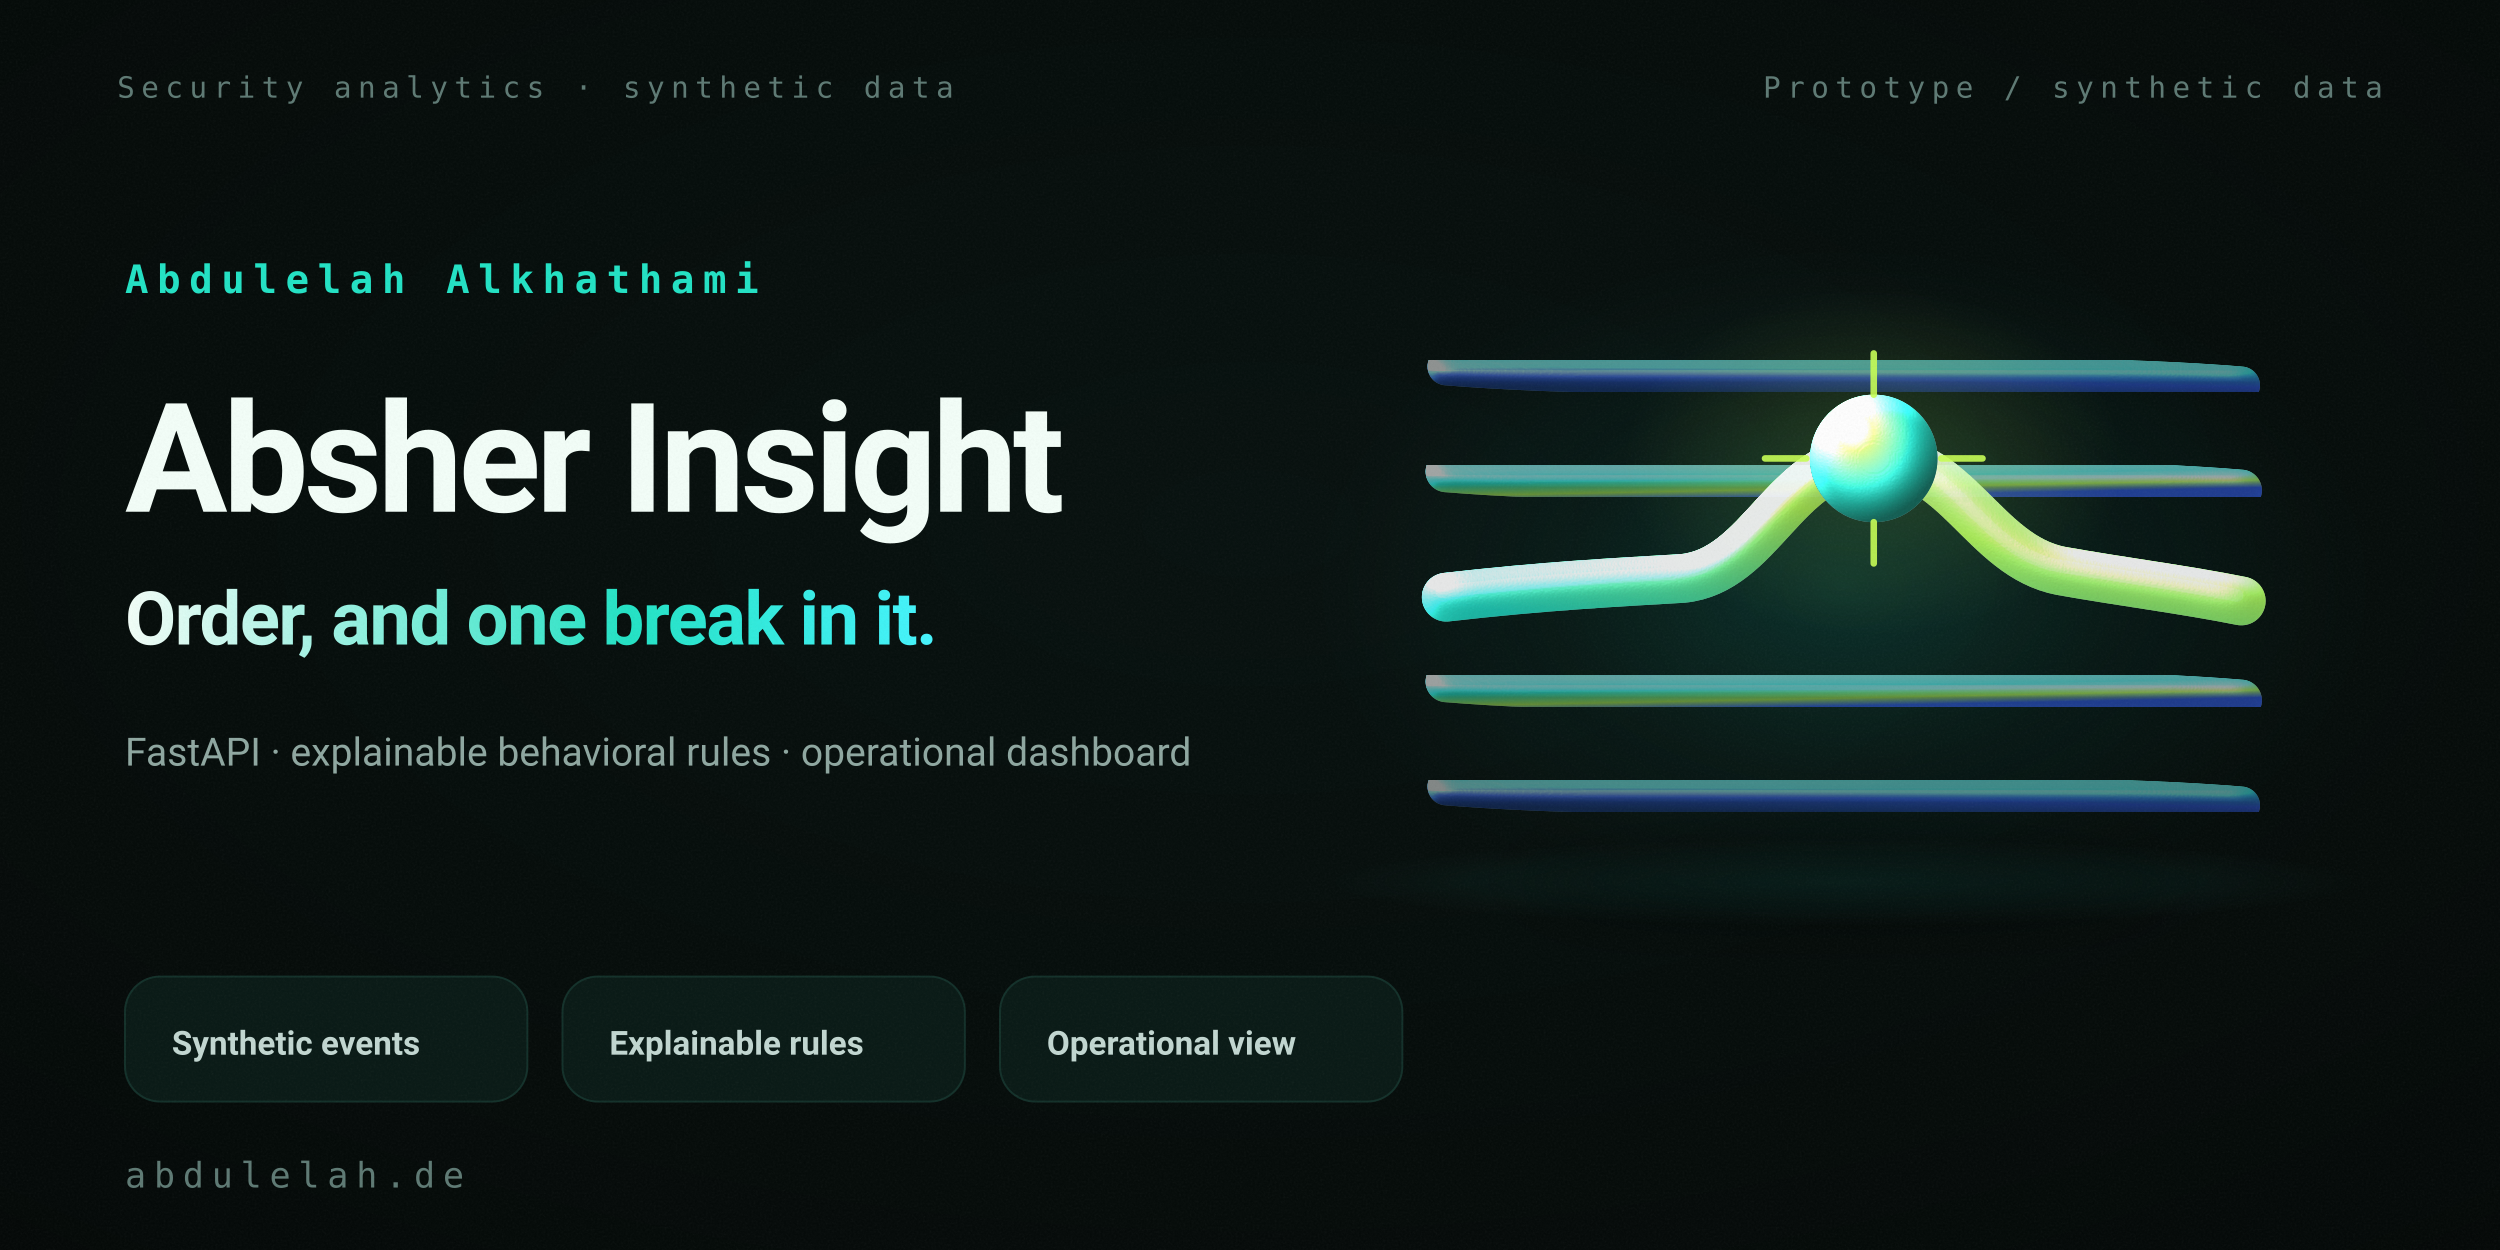
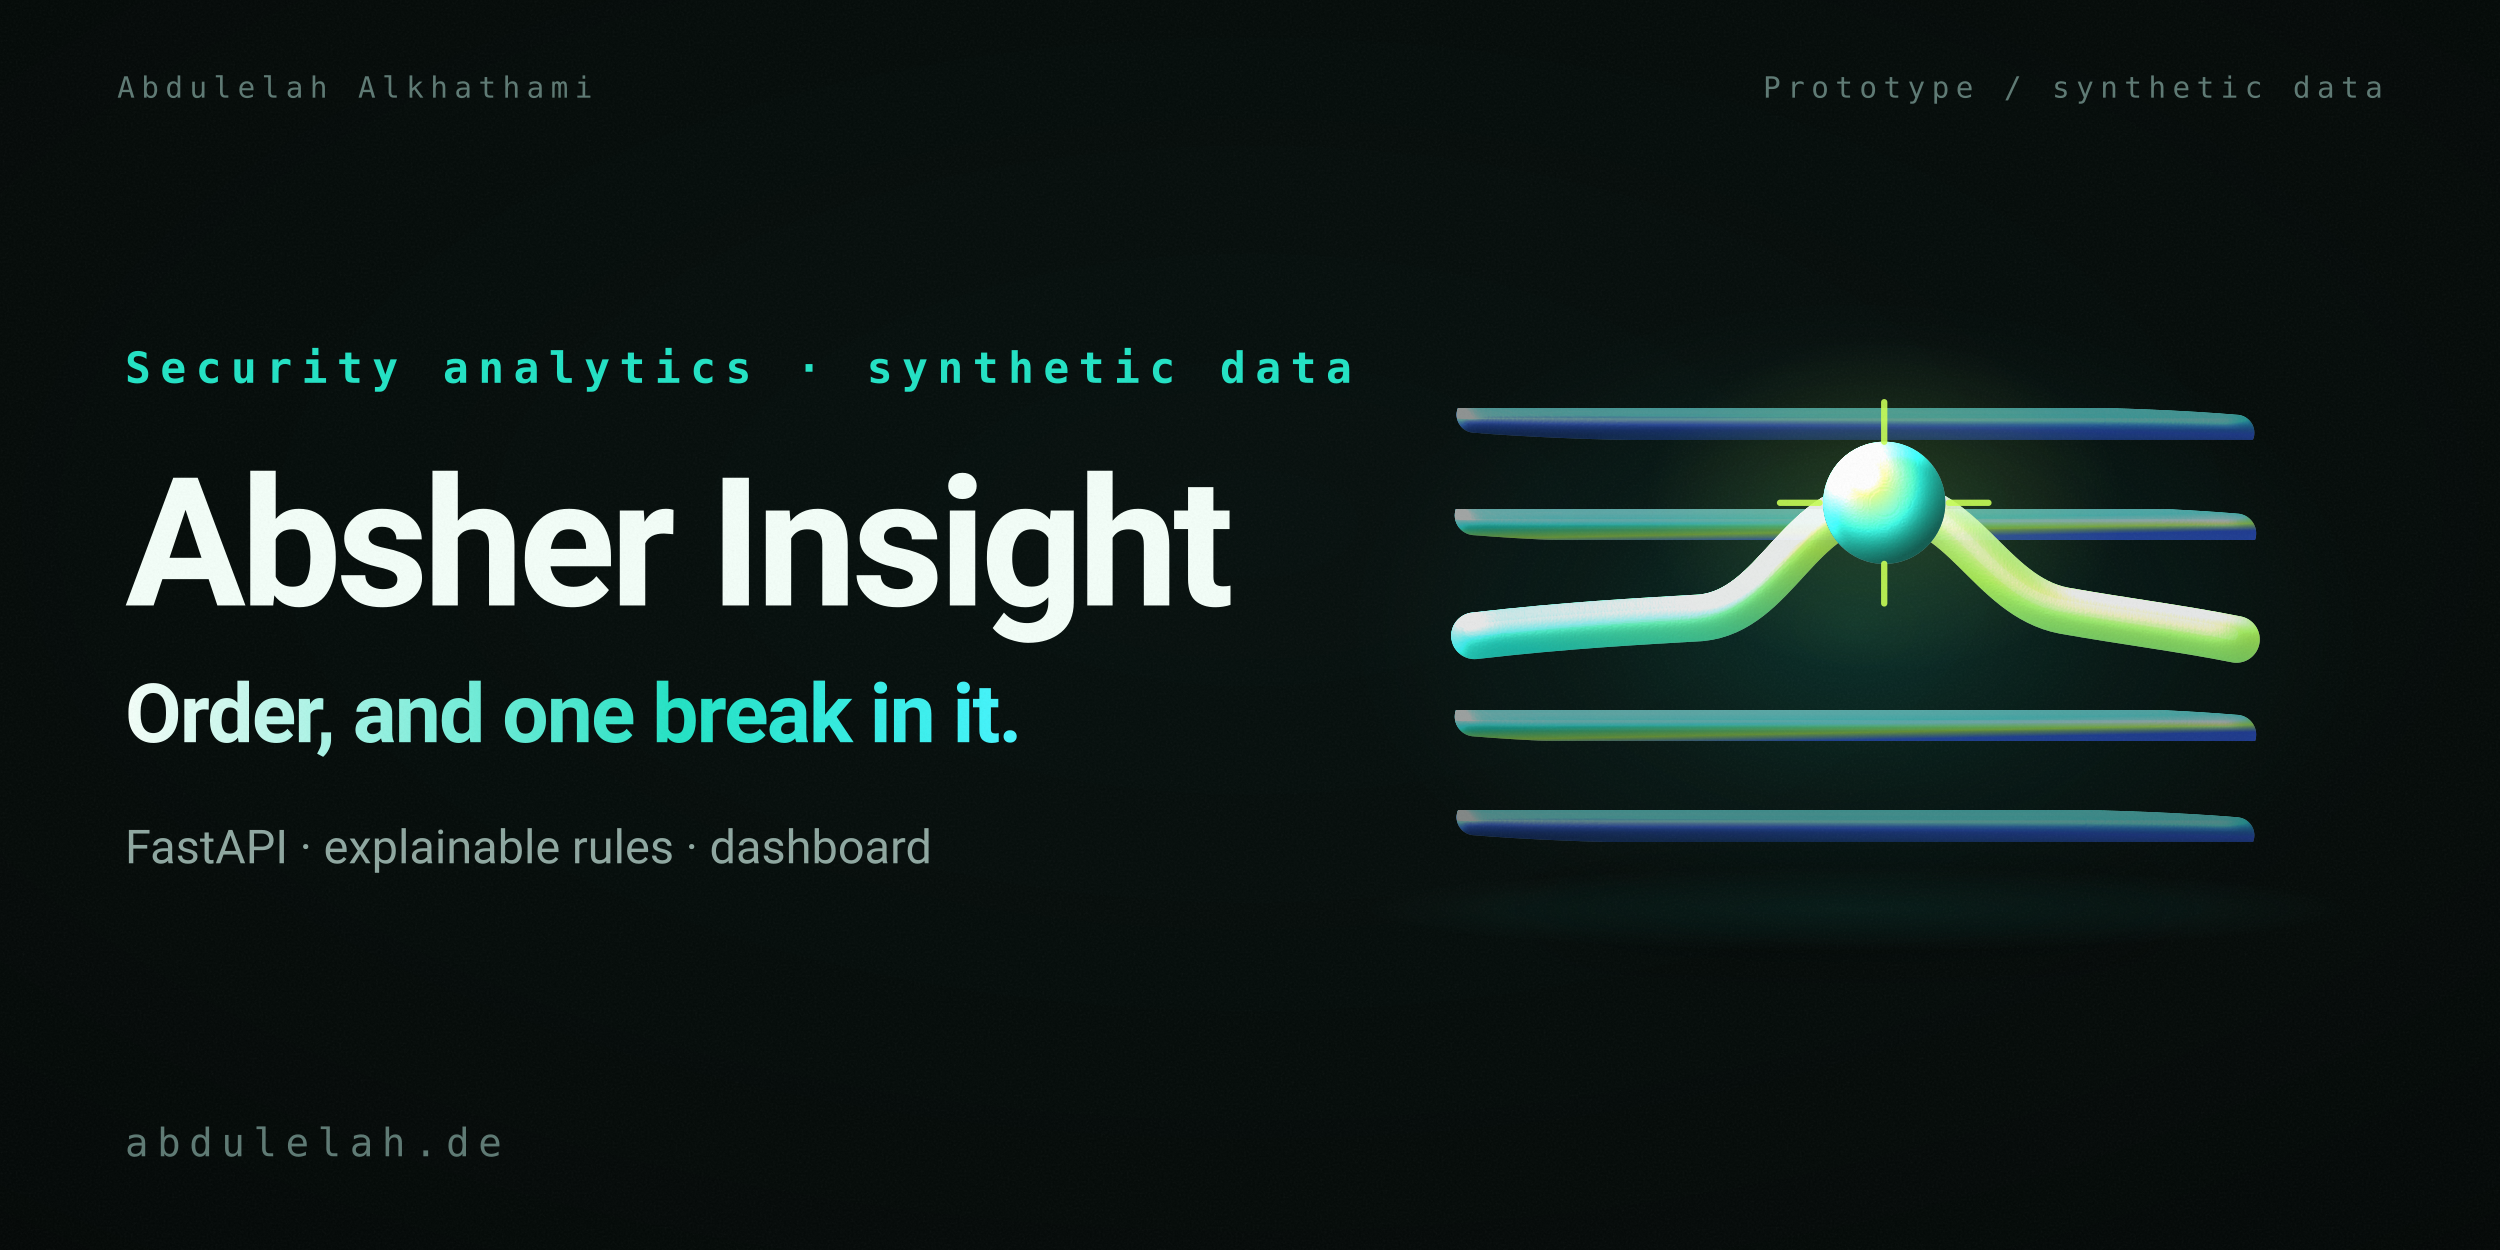
<svg xmlns="http://www.w3.org/2000/svg" width="1280" height="640" viewBox="0 0 1280 640" role="img" aria-labelledby="t d">
  <defs>
    <linearGradient id="glass" x1="0" y1="0" x2=".85" y2="1">
      <stop stop-color="#46F6FF" />
      <stop offset=".40" stop-color="#22E3C5" />
      <stop offset=".76" stop-color="#C8FF54" />
      <stop offset="1" stop-color="#3B65FF" />
    </linearGradient>
    <linearGradient id="glassBack" x1="1" y1="0" x2="0" y2="1">
      <stop stop-color="#22E3C5" />
      <stop offset=".55" stop-color="#3B65FF" />
      <stop offset="1" stop-color="#1B3E8F" />
    </linearGradient>
    <linearGradient id="glassLime" x1="0" y1="1" x2="1" y2="0">
      <stop stop-color="#22E3C5" />
      <stop offset=".55" stop-color="#C8FF54" />
      <stop offset="1" stop-color="#EFFFC9" />
    </linearGradient>
    <linearGradient id="glassCold" x1="0" y1="0" x2=".6" y2="1">
      <stop stop-color="#E8FBFF" />
      <stop offset=".45" stop-color="#46F6FF" stop-opacity=".92" />
      <stop offset="1" stop-color="#3B65FF" />
    </linearGradient>
    <linearGradient id="inkFade" x1="0" y1="0" x2="1" y2="0">
      <stop stop-color="#F4FFF9" />
      <stop offset=".62" stop-color="#22E3C5" />
      <stop offset="1" stop-color="#46F6FF" />
    </linearGradient>
    <linearGradient id="hair" x1="0" y1="0" x2="1" y2="0">
      <stop stop-color="#22E3C5" stop-opacity=".55" />
      <stop offset="1" stop-color="#22E3C5" stop-opacity="0" />
    </linearGradient>
    <linearGradient id="ribbon" x1="0" y1="0" x2="1" y2="0">
      <stop stop-color="#22E3C5" stop-opacity="0" />
      <stop offset=".3" stop-color="#22E3C5" stop-opacity=".8" />
      <stop offset=".7" stop-color="#C8FF54" />
      <stop offset="1" stop-color="#46F6FF" />
    </linearGradient>
    <radialGradient id="core" cx="36%" cy="30%" r="70%">
      <stop stop-color="#FFFFFF" />
      <stop offset=".18" stop-color="#46F6FF" />
      <stop offset=".58" stop-color="#22E3C5" />
      <stop offset="1" stop-color="#3B65FF" stop-opacity=".9" />
    </radialGradient>
    <radialGradient id="coreLime" cx="36%" cy="30%" r="70%">
      <stop stop-color="#FFFFFF" />
      <stop offset=".2" stop-color="#C8FF54" />
      <stop offset=".62" stop-color="#22E3C5" />
      <stop offset="1" stop-color="#17705F" />
    </radialGradient>
    <radialGradient id="haze">
      <stop stop-color="#22E3C5" stop-opacity=".26" />
      <stop offset=".55" stop-color="#22E3C5" stop-opacity=".08" />
      <stop offset="1" stop-color="#22E3C5" stop-opacity="0" />
    </radialGradient>
    <radialGradient id="hazeLime">
      <stop stop-color="#C8FF54" stop-opacity=".30" />
      <stop offset="1" stop-color="#C8FF54" stop-opacity="0" />
    </radialGradient>
    <radialGradient id="vignette" cx="50%" cy="42%" r="78%">
      <stop stop-color="#06100E" />
      <stop offset=".55" stop-color="#040B09" />
      <stop offset="1" stop-color="#030706" />
    </radialGradient>
    <radialGradient id="pool" cx="50%" cy="50%" r="50%">
      <stop stop-color="#0E4B43" stop-opacity=".85" />
      <stop offset="1" stop-color="#0E4B43" stop-opacity="0" />
    </radialGradient>
    <filter id="glossL" x="-35%" y="-35%" width="170%" height="170%" color-interpolation-filters="sRGB">
      <feGaussianBlur in="SourceAlpha" stdDeviation="15" result="bump" />
      <feDiffuseLighting in="bump" surfaceScale="7.50" diffuseConstant="1.15" lighting-color="#CFEFFF" result="dif">
        <feDistantLight azimuth="228" elevation="48" />
      </feDiffuseLighting>
      <feComposite in="dif" in2="SourceAlpha" operator="in" result="difc" />
      <feBlend in="SourceGraphic" in2="difc" mode="multiply" result="mul" />
      <feComposite in="mul" in2="SourceGraphic" operator="arithmetic" k2=".72" k3=".38" result="shaded" />
      <feOffset in="SourceAlpha" dx="7.0" dy="7.7" result="ro" />
      <feComposite in="SourceAlpha" in2="ro" operator="out" result="rmask" />
      <feGaussianBlur in="rmask" stdDeviation="3.85" result="rsoft" />
      <feFlood flood-color="#46F6FF" flood-opacity=".9" result="rcol" />
      <feComposite in="rcol" in2="rsoft" operator="in" result="rim0" />
      <feComposite in="rim0" in2="SourceAlpha" operator="in" result="rim" />
      <feComposite in="rim" in2="shaded" operator="arithmetic" k2=".72" k3="1" result="base" />
      <feSpecularLighting in="bump" surfaceScale="11.25" specularConstant="0.82" specularExponent="26" lighting-color="#EAFEFF" result="spec">
        <feDistantLight azimuth="228" elevation="58" />
      </feSpecularLighting>
      <feComposite in="spec" in2="SourceAlpha" operator="in" result="specc" />
      <feComposite in="specc" in2="base" operator="arithmetic" k2="1" k3="1" />
    </filter>
    <filter id="glossM" x="-35%" y="-35%" width="170%" height="170%" color-interpolation-filters="sRGB">
      <feGaussianBlur in="SourceAlpha" stdDeviation="10" result="bump" />
      <feDiffuseLighting in="bump" surfaceScale="5.00" diffuseConstant="1.15" lighting-color="#CFEFFF" result="dif">
        <feDistantLight azimuth="228" elevation="48" />
      </feDiffuseLighting>
      <feComposite in="dif" in2="SourceAlpha" operator="in" result="difc" />
      <feBlend in="SourceGraphic" in2="difc" mode="multiply" result="mul" />
      <feComposite in="mul" in2="SourceGraphic" operator="arithmetic" k2=".72" k3=".38" result="shaded" />
      <feOffset in="SourceAlpha" dx="5.0" dy="5.5" result="ro" />
      <feComposite in="SourceAlpha" in2="ro" operator="out" result="rmask" />
      <feGaussianBlur in="rmask" stdDeviation="2.75" result="rsoft" />
      <feFlood flood-color="#46F6FF" flood-opacity=".9" result="rcol" />
      <feComposite in="rcol" in2="rsoft" operator="in" result="rim0" />
      <feComposite in="rim0" in2="SourceAlpha" operator="in" result="rim" />
      <feComposite in="rim" in2="shaded" operator="arithmetic" k2=".72" k3="1" result="base" />
      <feSpecularLighting in="bump" surfaceScale="7.50" specularConstant="0.9" specularExponent="34" lighting-color="#EAFEFF" result="spec">
        <feDistantLight azimuth="228" elevation="58" />
      </feSpecularLighting>
      <feComposite in="spec" in2="SourceAlpha" operator="in" result="specc" />
      <feComposite in="specc" in2="base" operator="arithmetic" k2="1" k3="1" />
    </filter>
    <filter id="glossS" x="-35%" y="-35%" width="170%" height="170%" color-interpolation-filters="sRGB">
      <feGaussianBlur in="SourceAlpha" stdDeviation="6" result="bump" />
      <feDiffuseLighting in="bump" surfaceScale="3.00" diffuseConstant="1.15" lighting-color="#CFEFFF" result="dif">
        <feDistantLight azimuth="228" elevation="48" />
      </feDiffuseLighting>
      <feComposite in="dif" in2="SourceAlpha" operator="in" result="difc" />
      <feBlend in="SourceGraphic" in2="difc" mode="multiply" result="mul" />
      <feComposite in="mul" in2="SourceGraphic" operator="arithmetic" k2=".72" k3=".38" result="shaded" />
      <feOffset in="SourceAlpha" dx="3.0" dy="3.3" result="ro" />
      <feComposite in="SourceAlpha" in2="ro" operator="out" result="rmask" />
      <feGaussianBlur in="rmask" stdDeviation="1.65" result="rsoft" />
      <feFlood flood-color="#46F6FF" flood-opacity=".9" result="rcol" />
      <feComposite in="rcol" in2="rsoft" operator="in" result="rim0" />
      <feComposite in="rim0" in2="SourceAlpha" operator="in" result="rim" />
      <feComposite in="rim" in2="shaded" operator="arithmetic" k2=".72" k3="1" result="base" />
      <feSpecularLighting in="bump" surfaceScale="4.50" specularConstant="1.0" specularExponent="44" lighting-color="#EAFEFF" result="spec">
        <feDistantLight azimuth="228" elevation="58" />
      </feSpecularLighting>
      <feComposite in="spec" in2="SourceAlpha" operator="in" result="specc" />
      <feComposite in="specc" in2="base" operator="arithmetic" k2="1" k3="1" />
    </filter>
    <filter id="shade" x="-70%" y="-140%" width="240%" height="380%">
      <feGaussianBlur stdDeviation="20" />
    </filter>
    <filter id="bloom" x="-60%" y="-60%" width="220%" height="220%">
      <feGaussianBlur stdDeviation="16" />
    </filter>
    <filter id="bloomS" x="-90%" y="-90%" width="280%" height="280%">
      <feGaussianBlur stdDeviation="6" />
    </filter>
    <filter id="frost" x="-15%" y="-40%" width="130%" height="180%" color-interpolation-filters="sRGB">
      <feGaussianBlur stdDeviation="1.4" />
    </filter>
    <filter id="grain" x="0" y="0" width="100%" height="100%" color-interpolation-filters="sRGB">
      <feTurbulence type="fractalNoise" baseFrequency=".9" numOctaves="3" seed="17" result="n" />
      <feColorMatrix in="n" type="saturate" values="0" />
      <feComponentTransfer>
        <feFuncA type="table" tableValues="0 .11" />
      </feComponentTransfer>
    </filter>
  </defs>
  <style>
    .s { font-family: ui-sans-serif, -apple-system, BlinkMacSystemFont, "Segoe UI", Roboto, "Helvetica Neue", Arial, sans-serif; }
    .m { font-family: ui-monospace, SFMono-Regular, "SF Mono", "Cascadia Mono", "Segoe UI Mono", Consolas, monospace; }
    .eyebrow { letter-spacing: .22em; }
    .track { letter-spacing: .12em; }
    .still { display: none; }
    .mv { transform-box: fill-box; transform-origin: 50% 50%; }
    .trace { offset-path: path("M-212 6C-160 0-120-2-86-4C-44-8-32-66 14-68C60-70 74-16 116-8C150-2 182 2 212 8"); offset-rotate: 0deg; offset-distance: 0%; opacity: 0; animation: traceRun 5.4s 1 both; }
    .field { animation: fieldWake 5.4s 1 both; }
    .flag { animation: flagWake 5.4s 1 both; }
    @keyframes traceRun { 0% { offset-distance: 0%; opacity: 0; animation-timing-function: steps(3); } 7.5% { offset-distance: 6%; opacity: 1; animation-timing-function: steps(26); } 72.5% { offset-distance: 100%; opacity: 1; animation-timing-function: steps(3); } 80% { offset-distance: 100%; opacity: 0; animation-timing-function: steps(1); } 100% { offset-distance: 100%; opacity: 0; } }
    @keyframes fieldWake { 0% { opacity: .55; animation-timing-function: steps(16); } 40% { opacity: 1; animation-timing-function: steps(1); } 100% { opacity: 1; } }
    @keyframes flagWake { 0% { opacity: .5; transform: scale(.9); animation-timing-function: steps(1); } 42.5% { opacity: .5; transform: scale(.9); animation-timing-function: steps(5); } 55% { opacity: 1; transform: scale(1.06); animation-timing-function: steps(4); } 65% { opacity: 1; transform: scale(1); animation-timing-function: steps(1); } 100% { opacity: 1; transform: scale(1); } }
    @media (prefers-reduced-motion: reduce) {
      * { animation: none !important; }
      .motion { display: none !important; }
      .still { display: inline !important; }
    }
  </style>
  <rect width="1280" height="640" rx="0" fill="url(#vignette)" />
-   <text class="m eyebrow" x="60" y="50" font-size="15" fill="#5E7A74" font-weight="500">Security analytics · synthetic data</text>
+   <text class="m eyebrow" x="60" y="50" font-size="15" fill="#5E7A74" font-weight="500">Abdulelah Alkhathami</text>
  <text class="m eyebrow" x="1220" y="50" font-size="15" fill="#5E7A74" font-weight="500" text-anchor="end">Prototype / synthetic data</text>
-   <g transform="translate(944 300) scale(0.96)">
+   <g transform="translate(950 320) scale(0.92)">
    <ellipse rx="280" ry="180" fill="url(#haze)" opacity=".62" />
    <ellipse cx="0" cy="158" rx="272.8" ry="23.1" fill="url(#pool)" opacity=".5" />
    <ellipse cx="0" cy="158" rx="176" ry="11" fill="#010403" opacity="0.8" filter="url(#shade)" />
    <g class="field">
      <g filter="url(#glossS)" opacity="0.55">
        <path d="M-212 -117C-90 -107 90 -117 212 -107" fill="none" stroke="url(#glassBack)" stroke-width="20" stroke-linecap="round" stroke-linejoin="round" />
      </g>
      <g filter="url(#glossS)" opacity="0.62">
        <path d="M-212 -61C-90 -51 90 -61 212 -51" fill="none" stroke="url(#glass)" stroke-width="22" stroke-linecap="round" stroke-linejoin="round" />
      </g>
      <g filter="url(#glossS)" opacity="0.6">
        <path d="M-212 51C-90 61 90 51 212 61" fill="none" stroke="url(#glass)" stroke-width="22" stroke-linecap="round" stroke-linejoin="round" />
      </g>
      <g filter="url(#glossS)" opacity="0.5">
        <path d="M-212 107C-90 117 90 107 212 117" fill="none" stroke="url(#glassBack)" stroke-width="20" stroke-linecap="round" stroke-linejoin="round" />
      </g>
    </g>
    <ellipse cx="16" cy="-66" rx="132" ry="92" fill="url(#hazeLime)" opacity=".5" />
    <g filter="url(#glossM)" opacity="0.9">
      <path d="M-212 6C-160 0-120-2-86-4C-44-8-32-66 14-68C60-70 74-16 116-8C150-2 182 2 212 8" fill="none" stroke="url(#glassLime)" stroke-width="26" stroke-linecap="round" stroke-linejoin="round" />
      <path d="M-212 6C-160 0-120-2-86-4C-44-8-32-66 14-68C60-70 74-16 116-8C150-2 182 2 212 8" fill="none" stroke="#F2FFFC" stroke-width="6.8" stroke-linecap="round" opacity=".14" transform="translate(-2.3 -2.9)" />
    </g>
    <g class="motion">
      <circle class="trace" r="7" fill="#46F6FF" filter="url(#bloomS)" />
    </g>
    <g class="mv flag">
      <g filter="url(#glossM)" opacity="1">
        <circle cx="16" cy="-68" r="34" fill="url(#coreLime)" />
      </g>
      <path d="M16-124V-102M16-34V-12M-42-68H-20M52-68H74" stroke="#C8FF54" stroke-width="3.5" stroke-linecap="round" opacity=".9" />
    </g>
  </g>
-   <text class="m eyebrow" x="64" y="150" font-size="20" fill="#22E3C5" font-weight="600">Abdulelah Alkhathami</text>
-   <text class="s" x="64" y="262" font-size="78" fill="#F4FFF9" font-weight="700" letter-spacing="-2.4">Absher Insight</text>
-   <text class="s" x="64" y="330" font-size="38" fill="url(#inkFade)" font-weight="600" letter-spacing="-.8">Order, and one break in it.</text>
-   <text class="s" x="64" y="392" font-size="20" fill="#8FA8A1">FastAPI · explainable behavioral rules · operational dashboard</text>
-   <g transform="translate(64 500)">
-     <rect width="206" height="64" rx="18" fill="#081915" stroke="#123029" />
-     <text class="s" x="24" y="40" font-size="17" fill="#C3D8D2" font-weight="600">Synthetic events</text>
-   </g>
-   <g transform="translate(288 500)">
-     <rect width="206" height="64" rx="18" fill="#081915" stroke="#123029" />
-     <text class="s" x="24" y="40" font-size="17" fill="#C3D8D2" font-weight="600">Explainable rules</text>
-   </g>
-   <g transform="translate(512 500)">
-     <rect width="206" height="64" rx="18" fill="#081915" stroke="#123029" />
-     <text class="s" x="24" y="40" font-size="17" fill="#C3D8D2" font-weight="600">Operational view</text>
-   </g>
-   <text class="m eyebrow" x="64" y="608" font-size="18" fill="#5E7A74" font-weight="500">abdulelah.de</text>
+   <text class="m eyebrow" x="64" y="196" font-size="22" fill="#22E3C5" font-weight="600">Security analytics · synthetic data</text>
+   <text class="s" x="64" y="310" font-size="92" fill="#F4FFF9" font-weight="700" letter-spacing="-2.8">Absher Insight</text>
+   <text class="s" x="64" y="380" font-size="42" fill="url(#inkFade)" font-weight="600" letter-spacing="-.9">Order, and one break in it.</text>
+   <text class="s" x="64" y="442" font-size="24" fill="#8FA8A1">FastAPI · explainable rules · dashboard</text>
+   <text class="m eyebrow" x="64" y="592" font-size="20" fill="#5E7A74" font-weight="500">abdulelah.de</text>
  <rect width="1280" height="640" rx="0" filter="url(#grain)" opacity="0.5" pointer-events="none" />
</svg>
